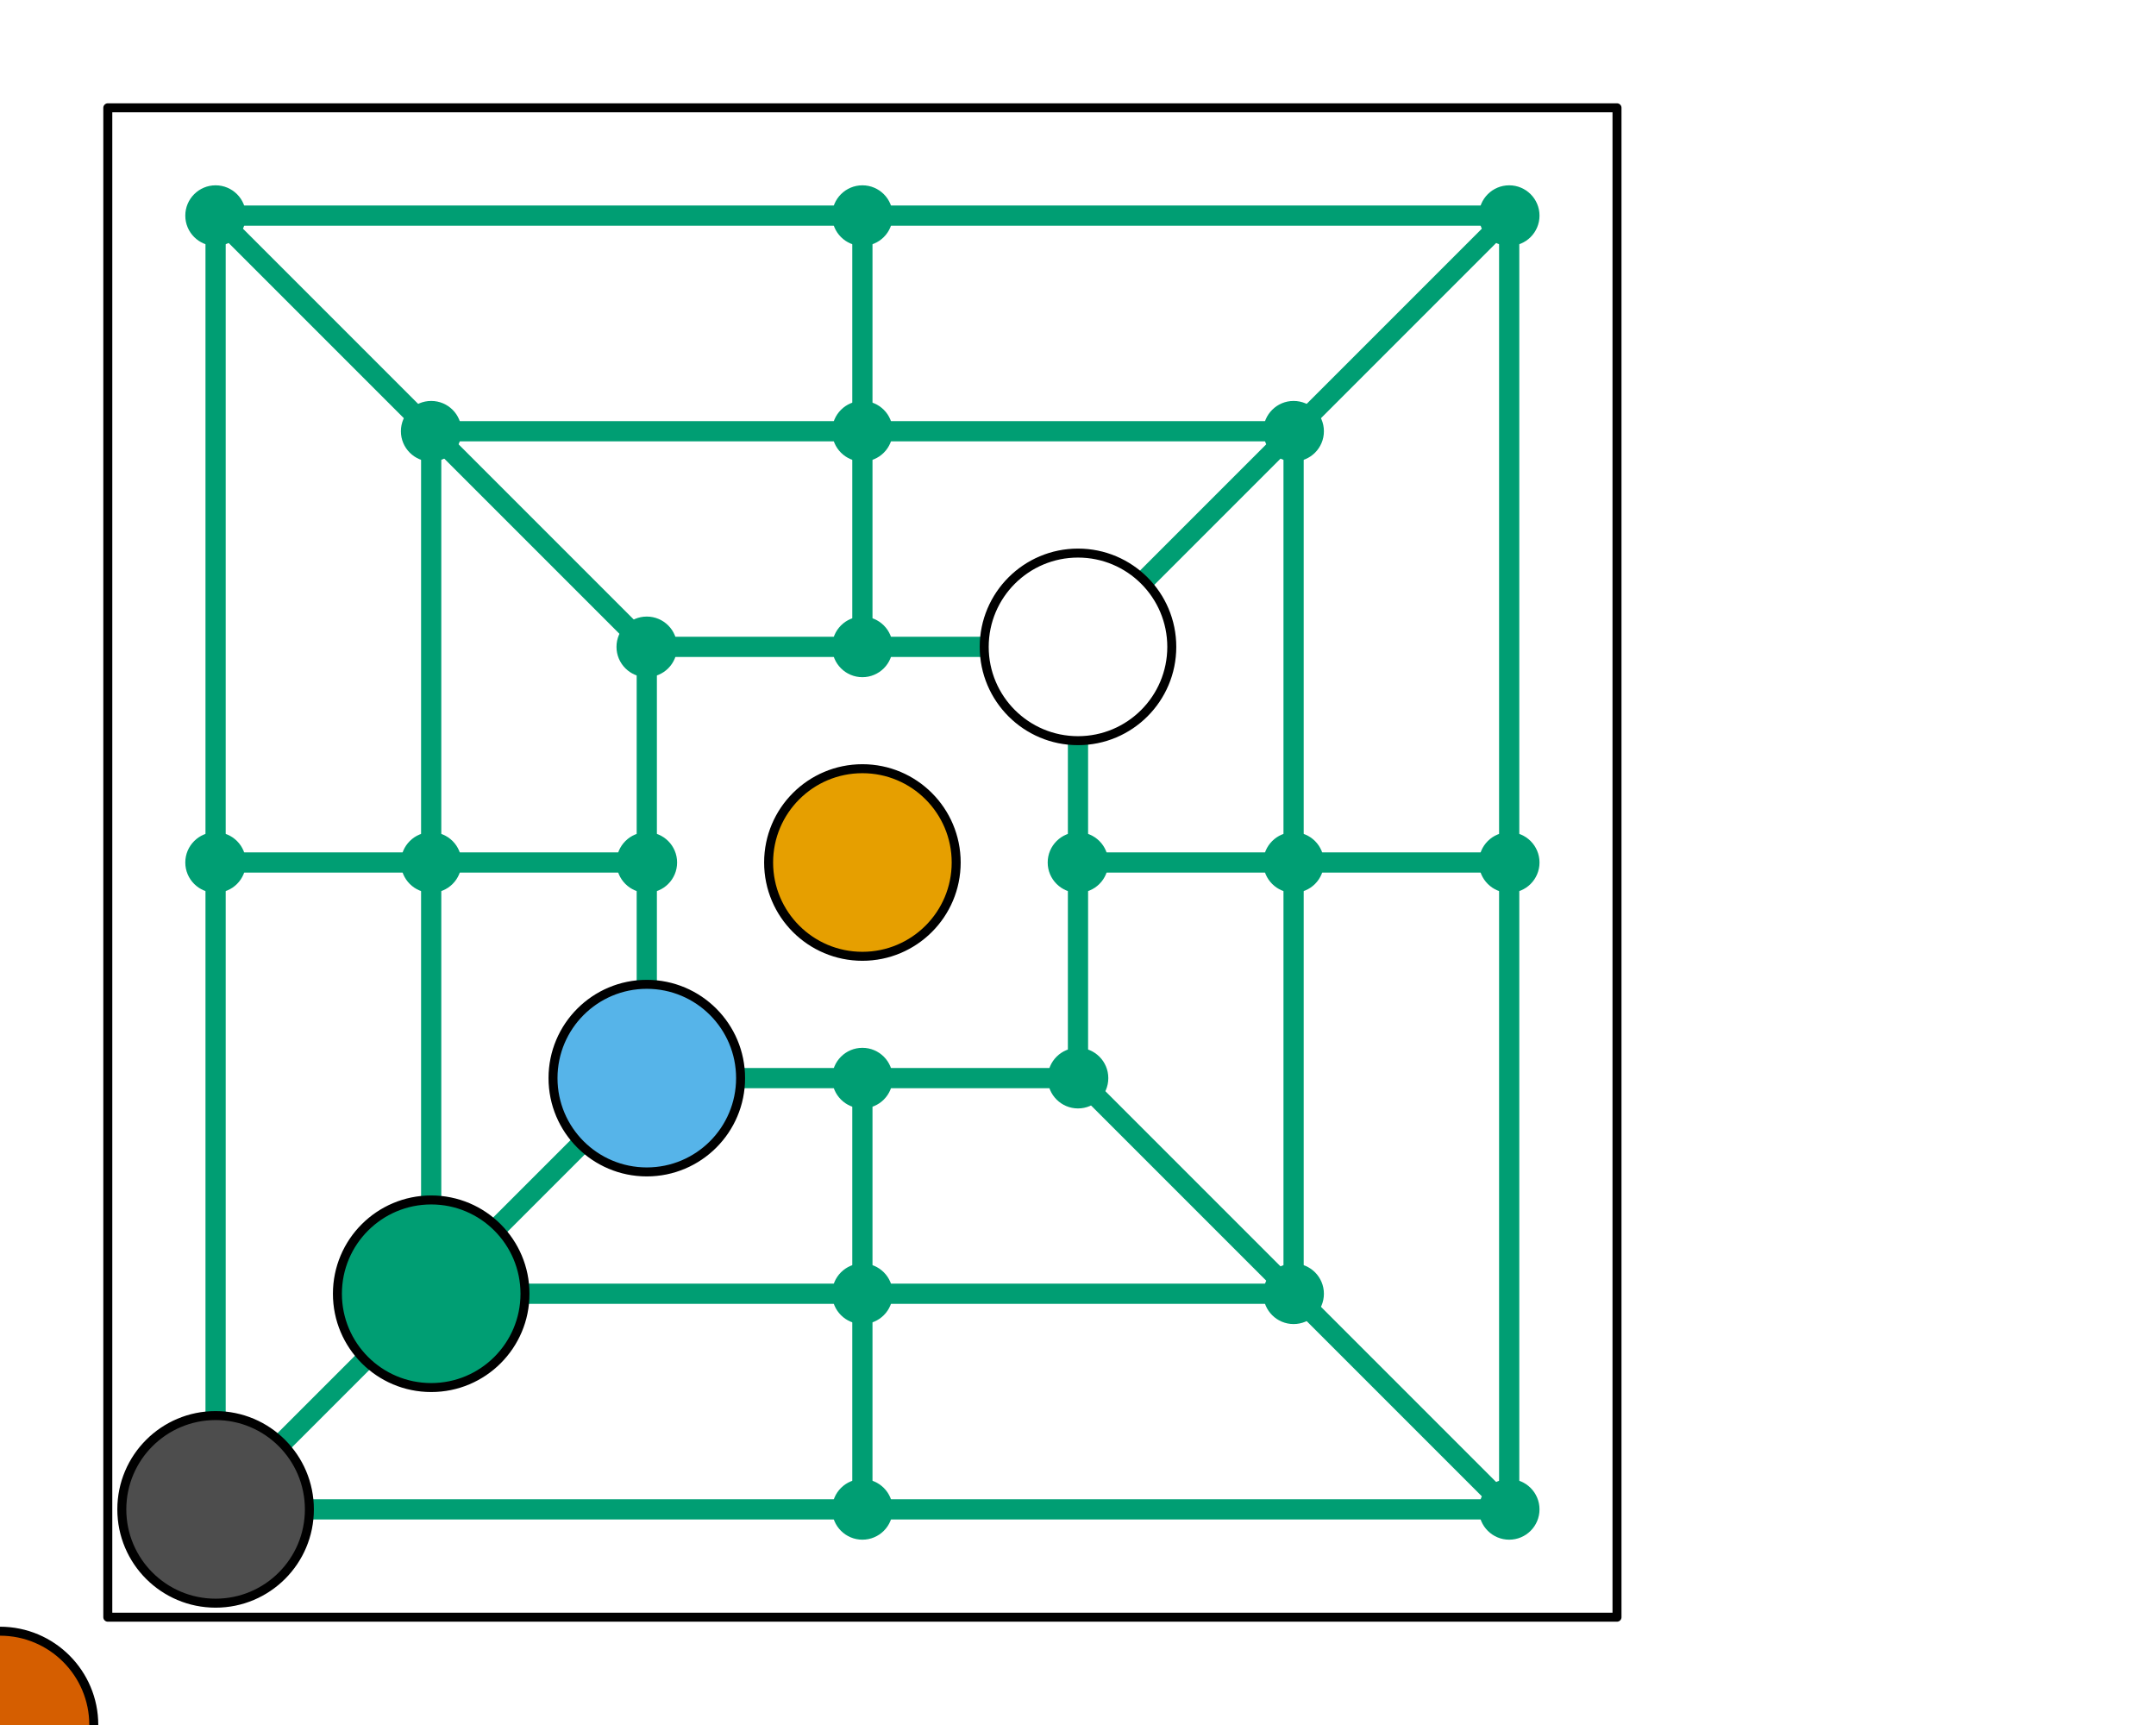
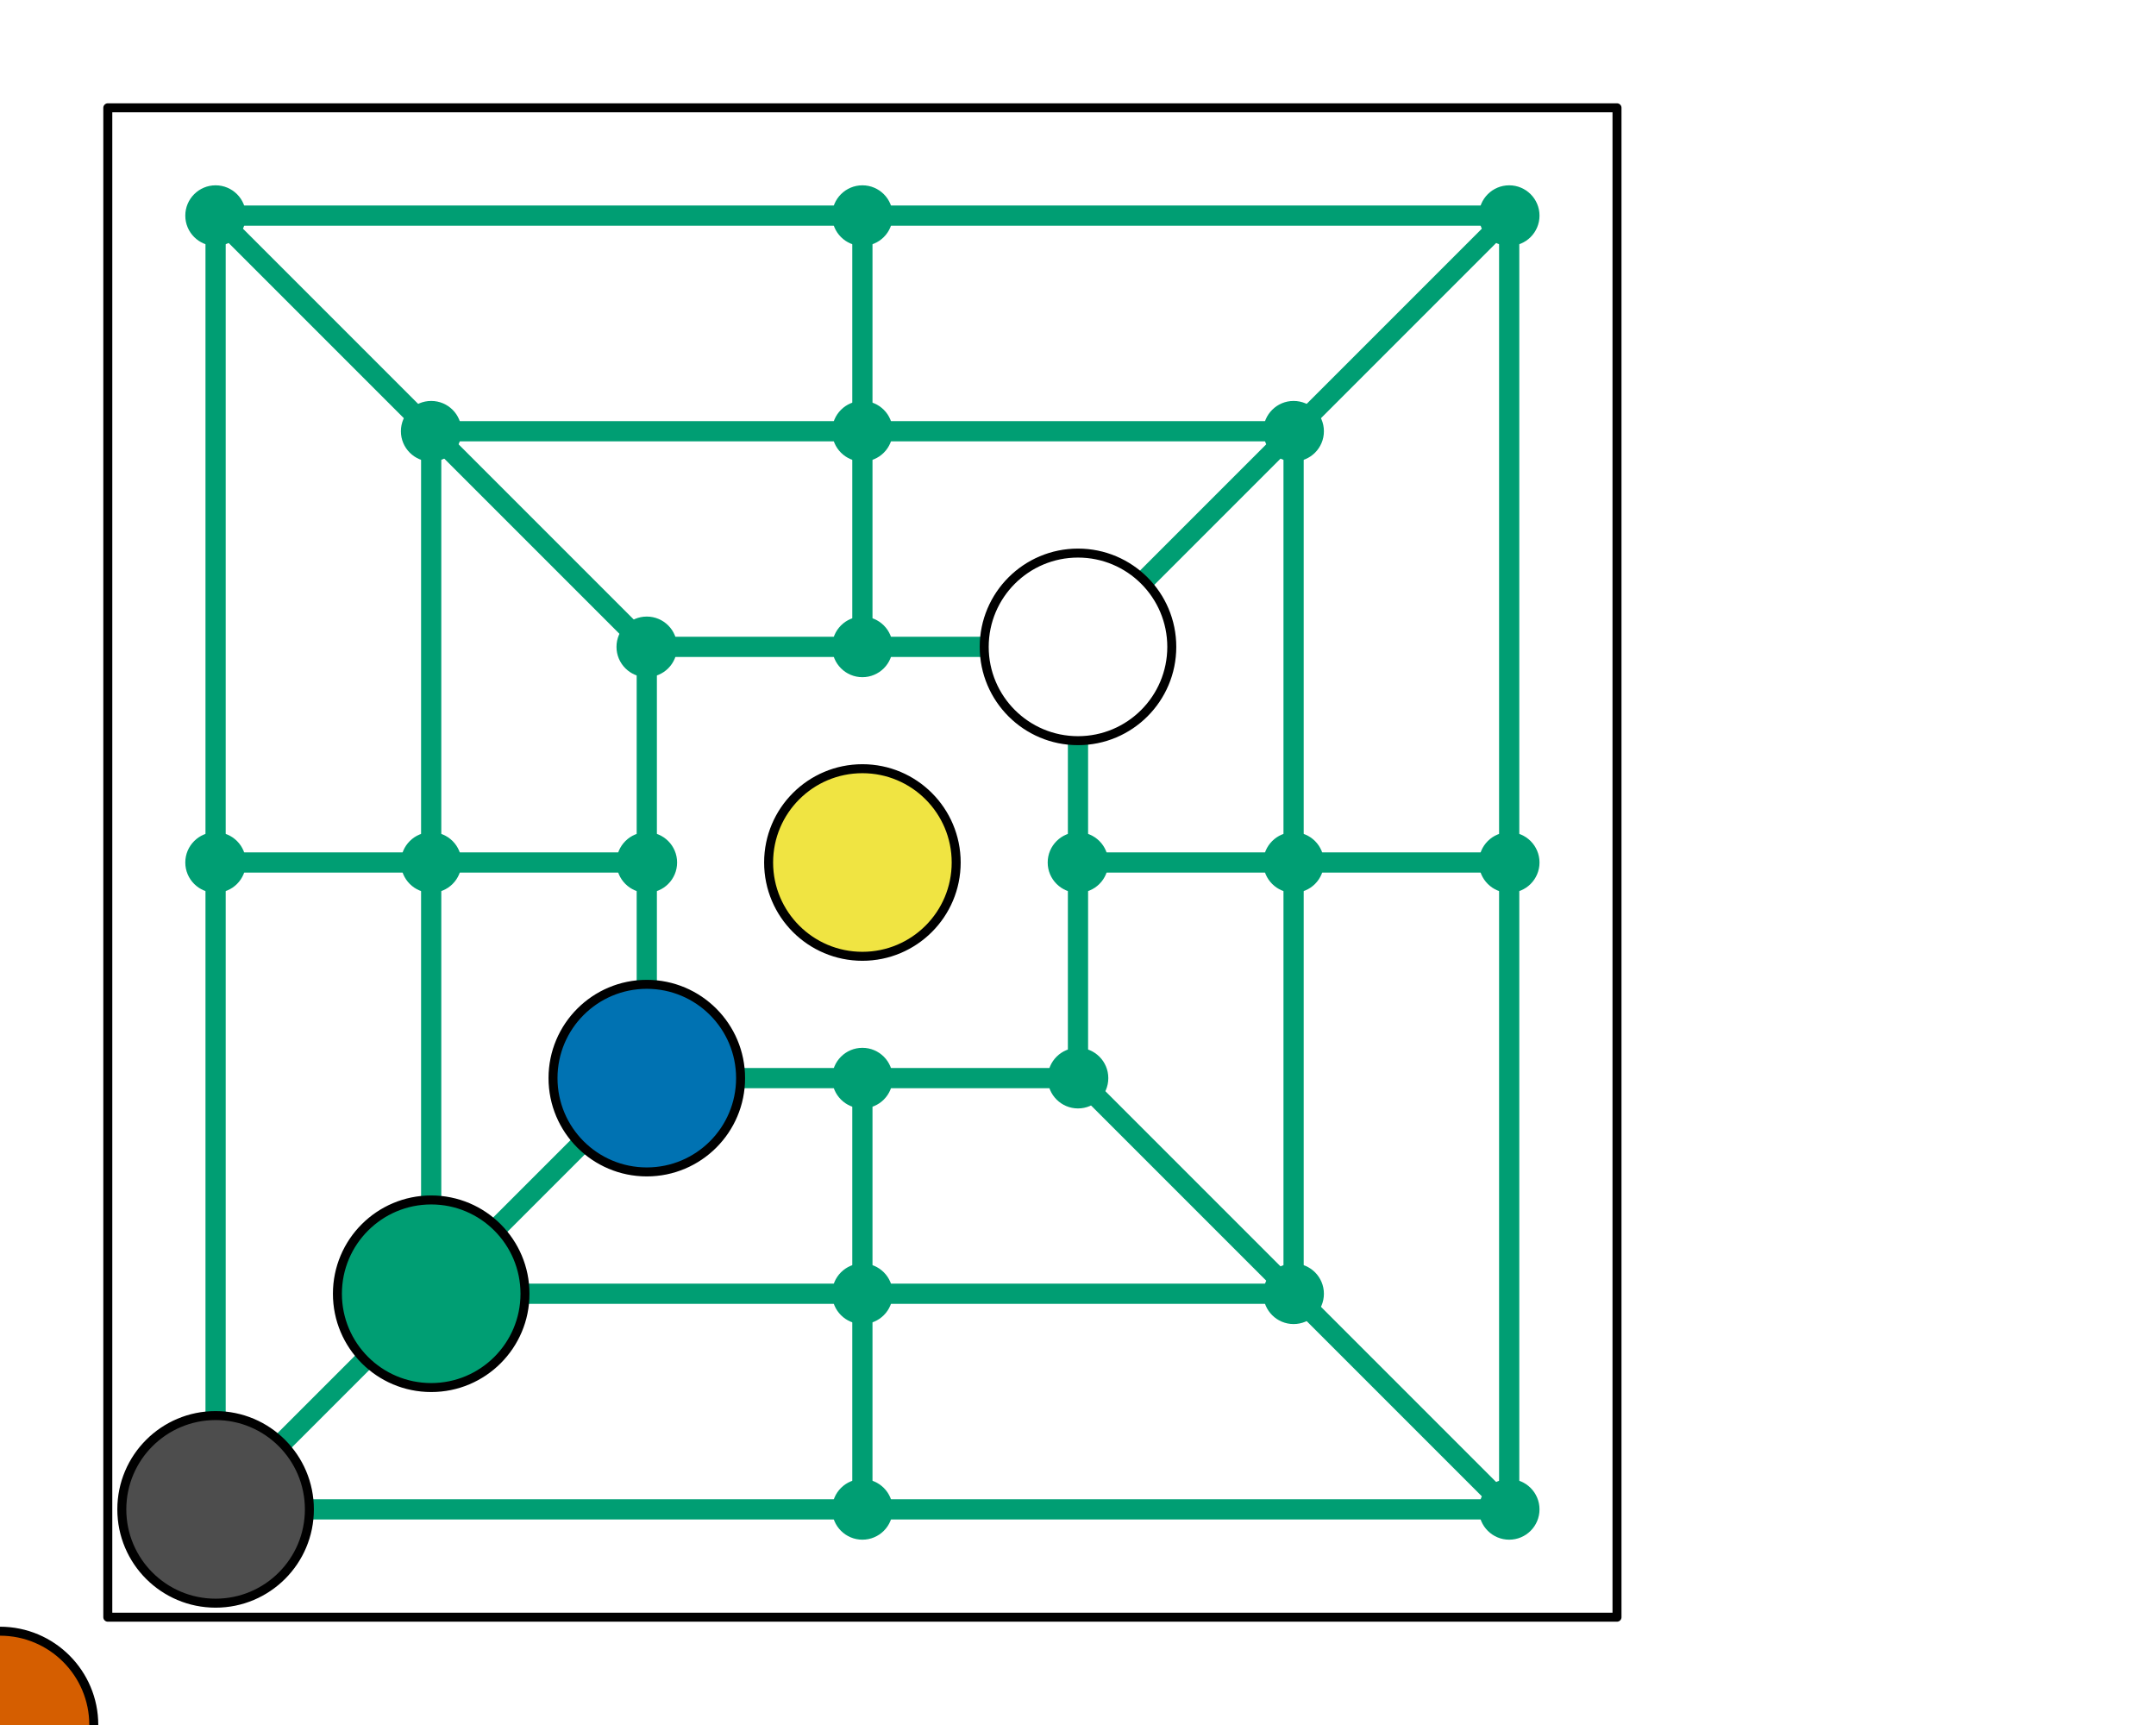
<svg xmlns="http://www.w3.org/2000/svg" class="svglite" data-engine-version="2.0" width="720.00pt" height="576.00pt" viewBox="0 0 720.00 576.00">
  <defs>
    <style type="text/css">
    .svglite line, .svglite polyline, .svglite polygon, .svglite path, .svglite rect, .svglite circle {
      fill: none;
      stroke: #000000;
      stroke-linecap: round;
      stroke-linejoin: round;
      stroke-miterlimit: 10.00;
    }
  </style>
  </defs>
  <rect width="100%" height="100%" style="stroke: none; fill: #FFFFFF;" />
  <defs>
    <clipPath id="cpMC4wMHw3MjAuMDB8MC4wMHw1NzYuMDA=">
      <rect x="0.00" y="0.00" width="720.00" height="576.00" />
    </clipPath>
  </defs>
  <g clip-path="url(#cpMC4wMHw3MjAuMDB8MC4wMHw1NzYuMDA=)">
    <polygon points="36.00,36.00 36.00,540.00 540.00,540.00 540.00,36.00 " style="stroke-width: 0.75; stroke: none; fill: #FFFFFF;" />
    <rect x="68.62" y="68.62" width="6.75" height="438.75" style="stroke-width: 0.75; stroke: none; fill: #009E73;" />
    <rect x="140.62" y="140.62" width="6.75" height="294.75" style="stroke-width: 0.75; stroke: none; fill: #009E73;" />
    <rect x="212.62" y="212.62" width="6.75" height="150.75" style="stroke-width: 0.75; stroke: none; fill: #009E73;" />
    <rect x="284.62" y="356.62" width="6.75" height="150.75" style="stroke-width: 0.75; stroke: none; fill: #009E73;" />
    <rect x="284.62" y="68.62" width="6.75" height="150.75" style="stroke-width: 0.75; stroke: none; fill: #009E73;" />
    <rect x="356.62" y="212.62" width="6.75" height="150.75" style="stroke-width: 0.75; stroke: none; fill: #009E73;" />
    <rect x="428.62" y="140.62" width="6.75" height="294.75" style="stroke-width: 0.75; stroke: none; fill: #009E73;" />
    <rect x="500.62" y="68.62" width="6.75" height="438.75" style="stroke-width: 0.75; stroke: none; fill: #009E73;" />
    <rect x="68.62" y="500.62" width="438.75" height="6.75" style="stroke-width: 0.75; stroke: none; fill: #009E73;" />
    <rect x="140.62" y="428.62" width="294.75" height="6.75" style="stroke-width: 0.75; stroke: none; fill: #009E73;" />
    <rect x="212.62" y="356.62" width="150.75" height="6.75" style="stroke-width: 0.75; stroke: none; fill: #009E73;" />
    <rect x="68.62" y="284.62" width="150.75" height="6.75" style="stroke-width: 0.75; stroke: none; fill: #009E73;" />
    <rect x="356.62" y="284.62" width="150.75" height="6.75" style="stroke-width: 0.75; stroke: none; fill: #009E73;" />
    <rect x="212.62" y="212.62" width="150.75" height="6.75" style="stroke-width: 0.75; stroke: none; fill: #009E73;" />
    <rect x="140.62" y="140.62" width="294.75" height="6.75" style="stroke-width: 0.75; stroke: none; fill: #009E73;" />
    <rect x="68.62" y="68.62" width="438.75" height="6.75" style="stroke-width: 0.75; stroke: none; fill: #009E73;" />
    <circle cx="72.00" cy="504.00" r="10.12" style="stroke-width: 0.75; stroke: none; fill: #009E73;" />
    <circle cx="72.00" cy="288.00" r="10.12" style="stroke-width: 0.75; stroke: none; fill: #009E73;" />
    <circle cx="72.00" cy="72.00" r="10.12" style="stroke-width: 0.75; stroke: none; fill: #009E73;" />
    <circle cx="144.00" cy="432.00" r="10.12" style="stroke-width: 0.75; stroke: none; fill: #009E73;" />
    <circle cx="144.00" cy="288.00" r="10.12" style="stroke-width: 0.75; stroke: none; fill: #009E73;" />
    <circle cx="144.00" cy="144.00" r="10.12" style="stroke-width: 0.75; stroke: none; fill: #009E73;" />
    <circle cx="216.00" cy="360.00" r="10.12" style="stroke-width: 0.75; stroke: none; fill: #009E73;" />
    <circle cx="216.00" cy="288.00" r="10.12" style="stroke-width: 0.75; stroke: none; fill: #009E73;" />
    <circle cx="216.00" cy="216.00" r="10.12" style="stroke-width: 0.75; stroke: none; fill: #009E73;" />
    <circle cx="288.00" cy="504.00" r="10.12" style="stroke-width: 0.75; stroke: none; fill: #009E73;" />
    <circle cx="288.00" cy="432.00" r="10.12" style="stroke-width: 0.75; stroke: none; fill: #009E73;" />
    <circle cx="288.00" cy="360.00" r="10.12" style="stroke-width: 0.75; stroke: none; fill: #009E73;" />
    <circle cx="288.00" cy="216.00" r="10.12" style="stroke-width: 0.75; stroke: none; fill: #009E73;" />
    <circle cx="288.00" cy="144.00" r="10.12" style="stroke-width: 0.75; stroke: none; fill: #009E73;" />
    <circle cx="288.00" cy="72.00" r="10.12" style="stroke-width: 0.75; stroke: none; fill: #009E73;" />
    <circle cx="360.00" cy="360.00" r="10.12" style="stroke-width: 0.75; stroke: none; fill: #009E73;" />
    <circle cx="360.00" cy="288.00" r="10.12" style="stroke-width: 0.75; stroke: none; fill: #009E73;" />
    <circle cx="360.00" cy="216.00" r="10.12" style="stroke-width: 0.75; stroke: none; fill: #009E73;" />
    <circle cx="432.00" cy="432.00" r="10.12" style="stroke-width: 0.75; stroke: none; fill: #009E73;" />
    <circle cx="432.00" cy="288.00" r="10.12" style="stroke-width: 0.75; stroke: none; fill: #009E73;" />
    <circle cx="432.00" cy="144.00" r="10.12" style="stroke-width: 0.75; stroke: none; fill: #009E73;" />
    <circle cx="504.00" cy="504.00" r="10.12" style="stroke-width: 0.75; stroke: none; fill: #009E73;" />
    <circle cx="504.00" cy="288.00" r="10.12" style="stroke-width: 0.75; stroke: none; fill: #009E73;" />
    <circle cx="504.00" cy="72.00" r="10.12" style="stroke-width: 0.75; stroke: none; fill: #009E73;" />
    <polygon points="213.61,218.39 218.39,218.39 218.39,213.61 74.39,69.61 69.61,69.61 69.61,74.39 213.61,218.39 " style="stroke-width: 0.75; stroke: none; fill: #009E73;" />
    <polygon points="362.39,218.39 357.61,218.39 357.61,213.61 501.61,69.61 506.39,69.61 506.39,74.39 362.39,218.39 " style="stroke-width: 0.75; stroke: none; fill: #009E73;" />
    <polygon points="501.61,506.39 506.39,506.39 506.39,501.61 362.39,357.61 357.61,357.61 357.61,362.39 501.61,506.39 " style="stroke-width: 0.75; stroke: none; fill: #009E73;" />
    <polygon points="74.39,506.39 69.61,506.39 69.61,501.61 213.61,357.61 218.39,357.61 218.39,362.39 74.39,506.39 " style="stroke-width: 0.75; stroke: none; fill: #009E73;" />
    <polygon points="36.00,36.00 36.00,540.00 540.00,540.00 540.00,36.00 " style="stroke-width: 3.00; fill: none;" />
    <circle cx="0.00" cy="576.00" r="31.32" style="stroke-width: 0.75; stroke: none; fill: #D55E00;" />
    <circle cx="0.00" cy="576.00" r="31.32" style="stroke-width: 3.00;" />
    <circle cx="72.00" cy="504.00" r="31.32" style="stroke-width: 0.75; stroke: none; fill: #4D4D4D;" />
    <circle cx="72.00" cy="504.00" r="31.32" style="stroke-width: 3.00;" />
    <circle cx="144.00" cy="432.00" r="31.32" style="stroke-width: 0.75; stroke: none; fill: #009E73;" />
    <circle cx="144.00" cy="432.00" r="31.32" style="stroke-width: 3.00;" />
-     <circle cx="216.00" cy="360.00" r="31.32" style="stroke-width: 0.75; stroke: none; fill: #56B4E9;" />
+     <circle cx="216.00" cy="360.00" r="31.32" style="stroke-width: 0.75; stroke: none; fill: #0072B2;" />
    <circle cx="216.00" cy="360.00" r="31.32" style="stroke-width: 3.00;" />
-     <circle cx="288.00" cy="288.00" r="31.32" style="stroke-width: 0.75; stroke: none; fill: #E69F00;" />
+     <circle cx="288.00" cy="288.00" r="31.32" style="stroke-width: 0.75; stroke: none; fill: #F0E442;" />
    <circle cx="288.00" cy="288.00" r="31.32" style="stroke-width: 3.00;" />
    <circle cx="360.00" cy="216.00" r="31.32" style="stroke-width: 0.75; stroke: none; fill: #FFFFFF;" />
    <circle cx="360.00" cy="216.00" r="31.32" style="stroke-width: 3.00;" />
  </g>
</svg>
